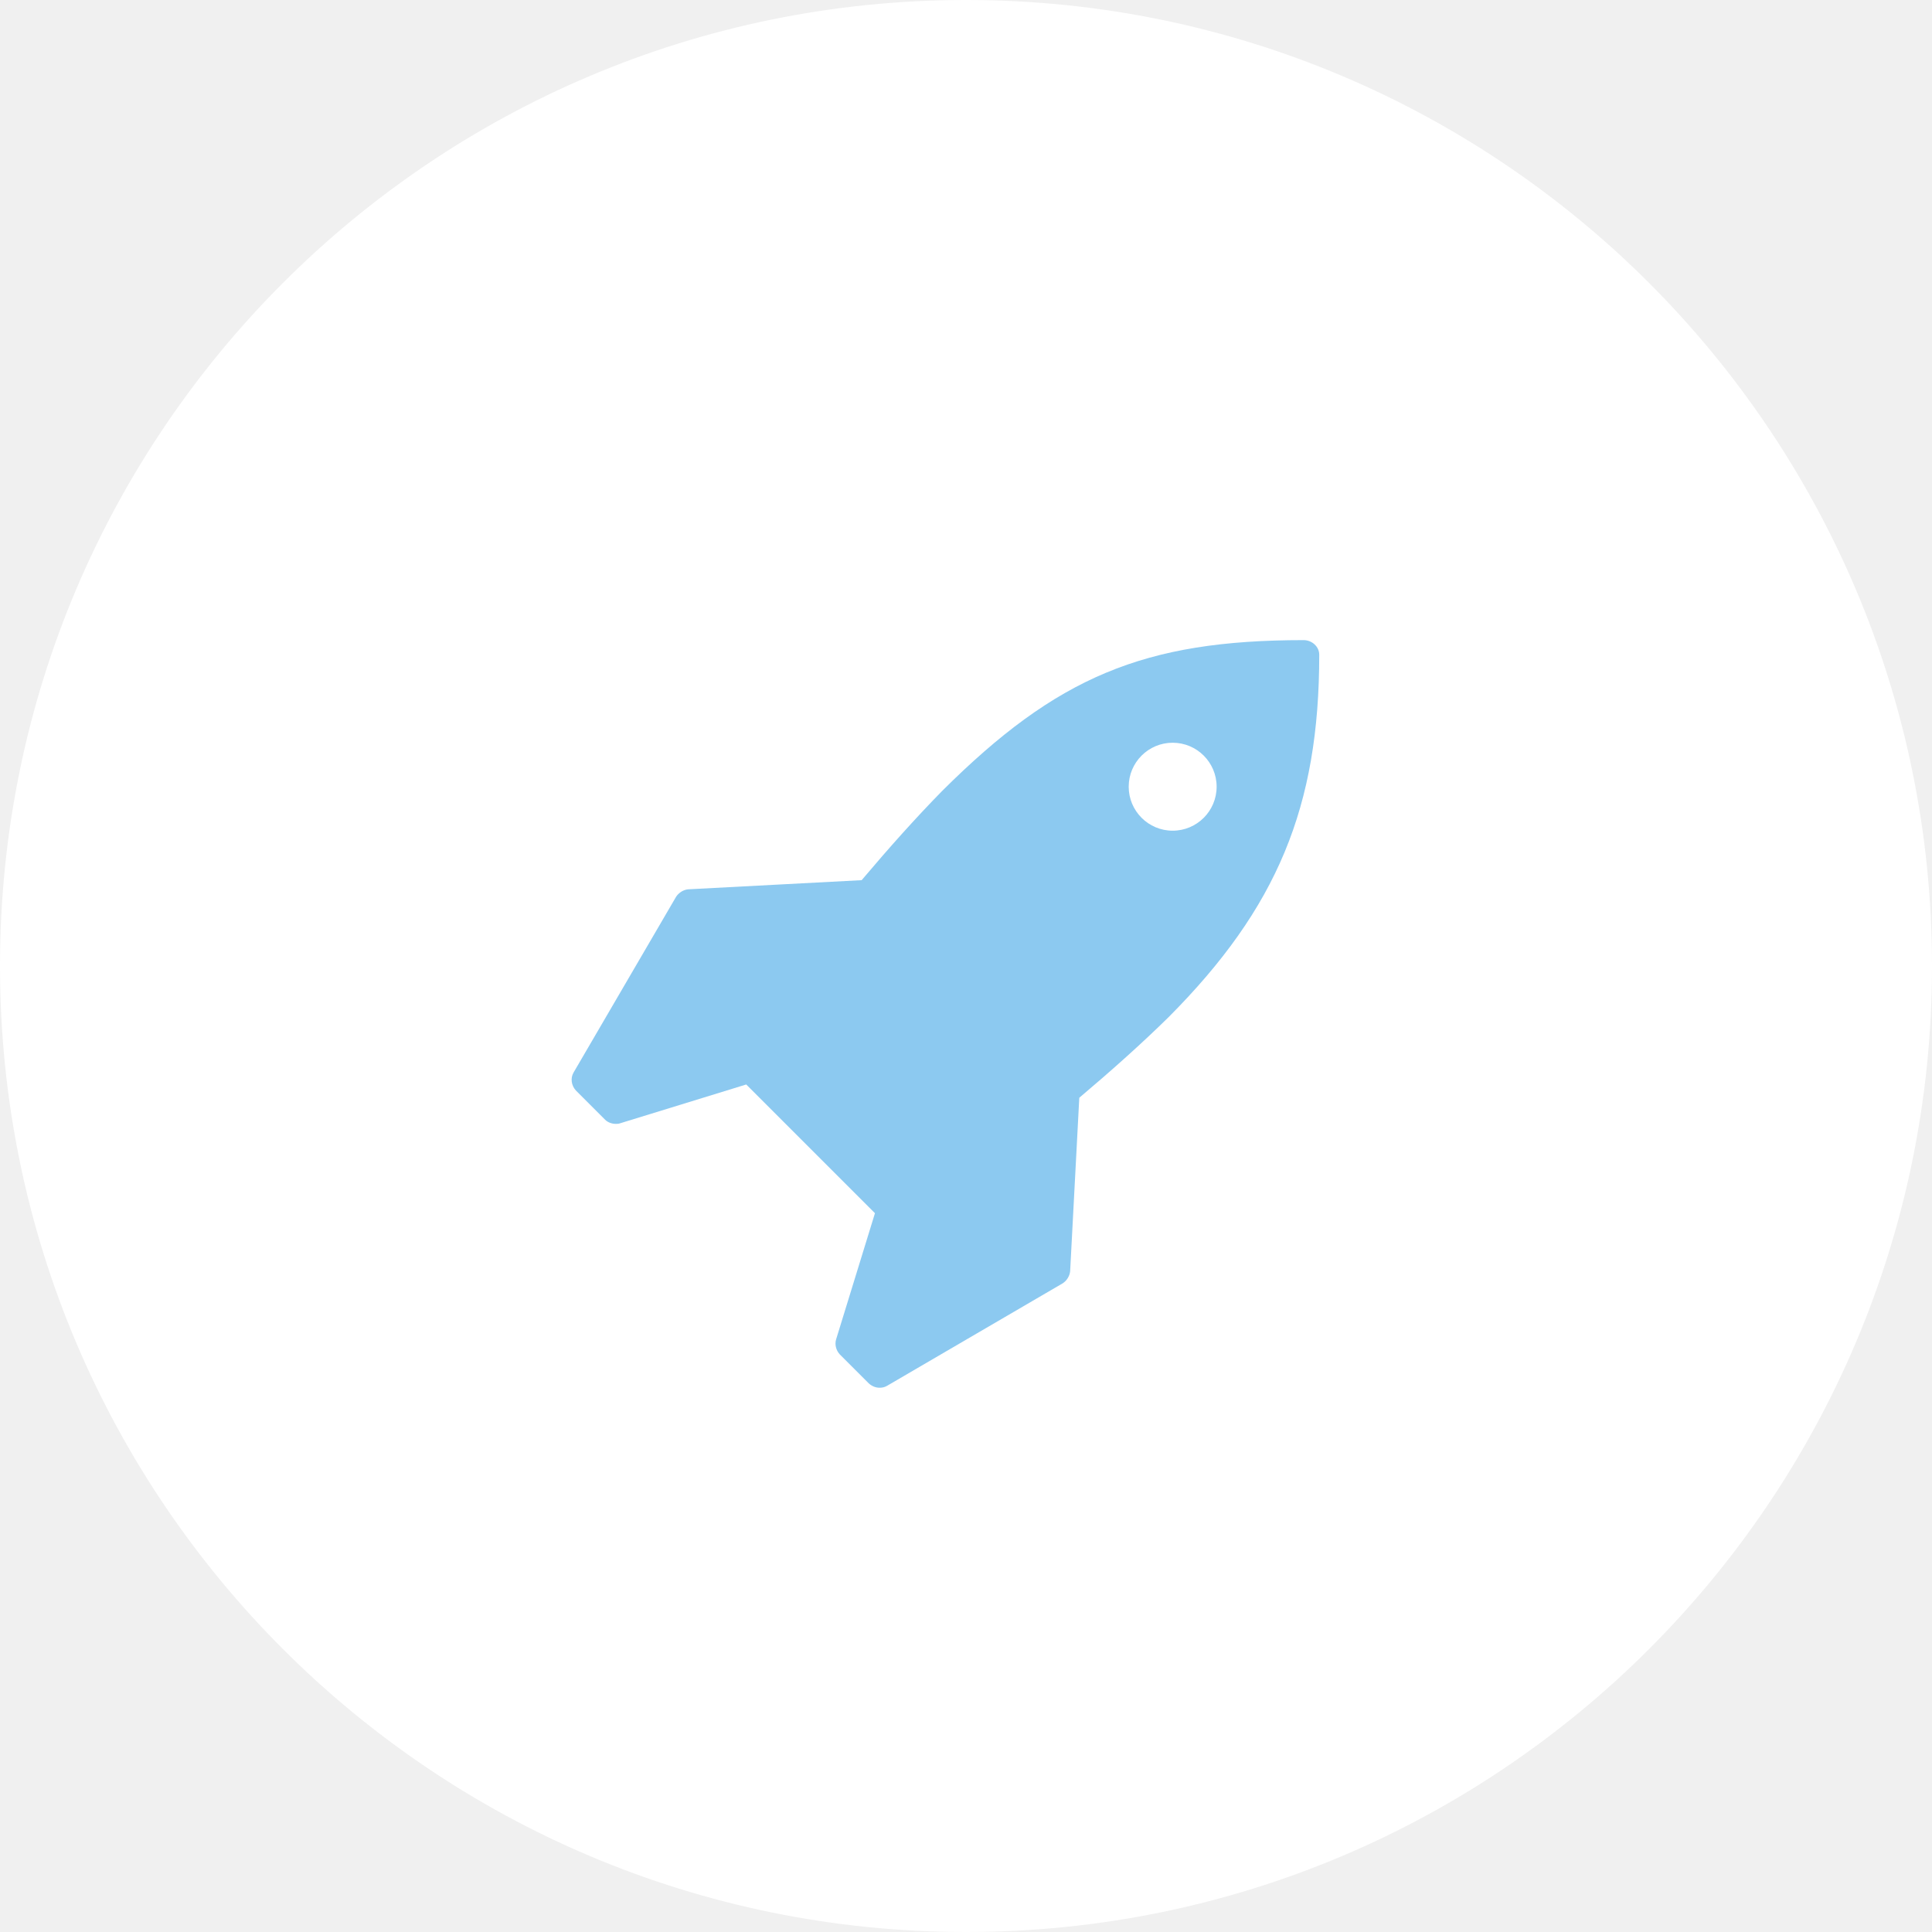
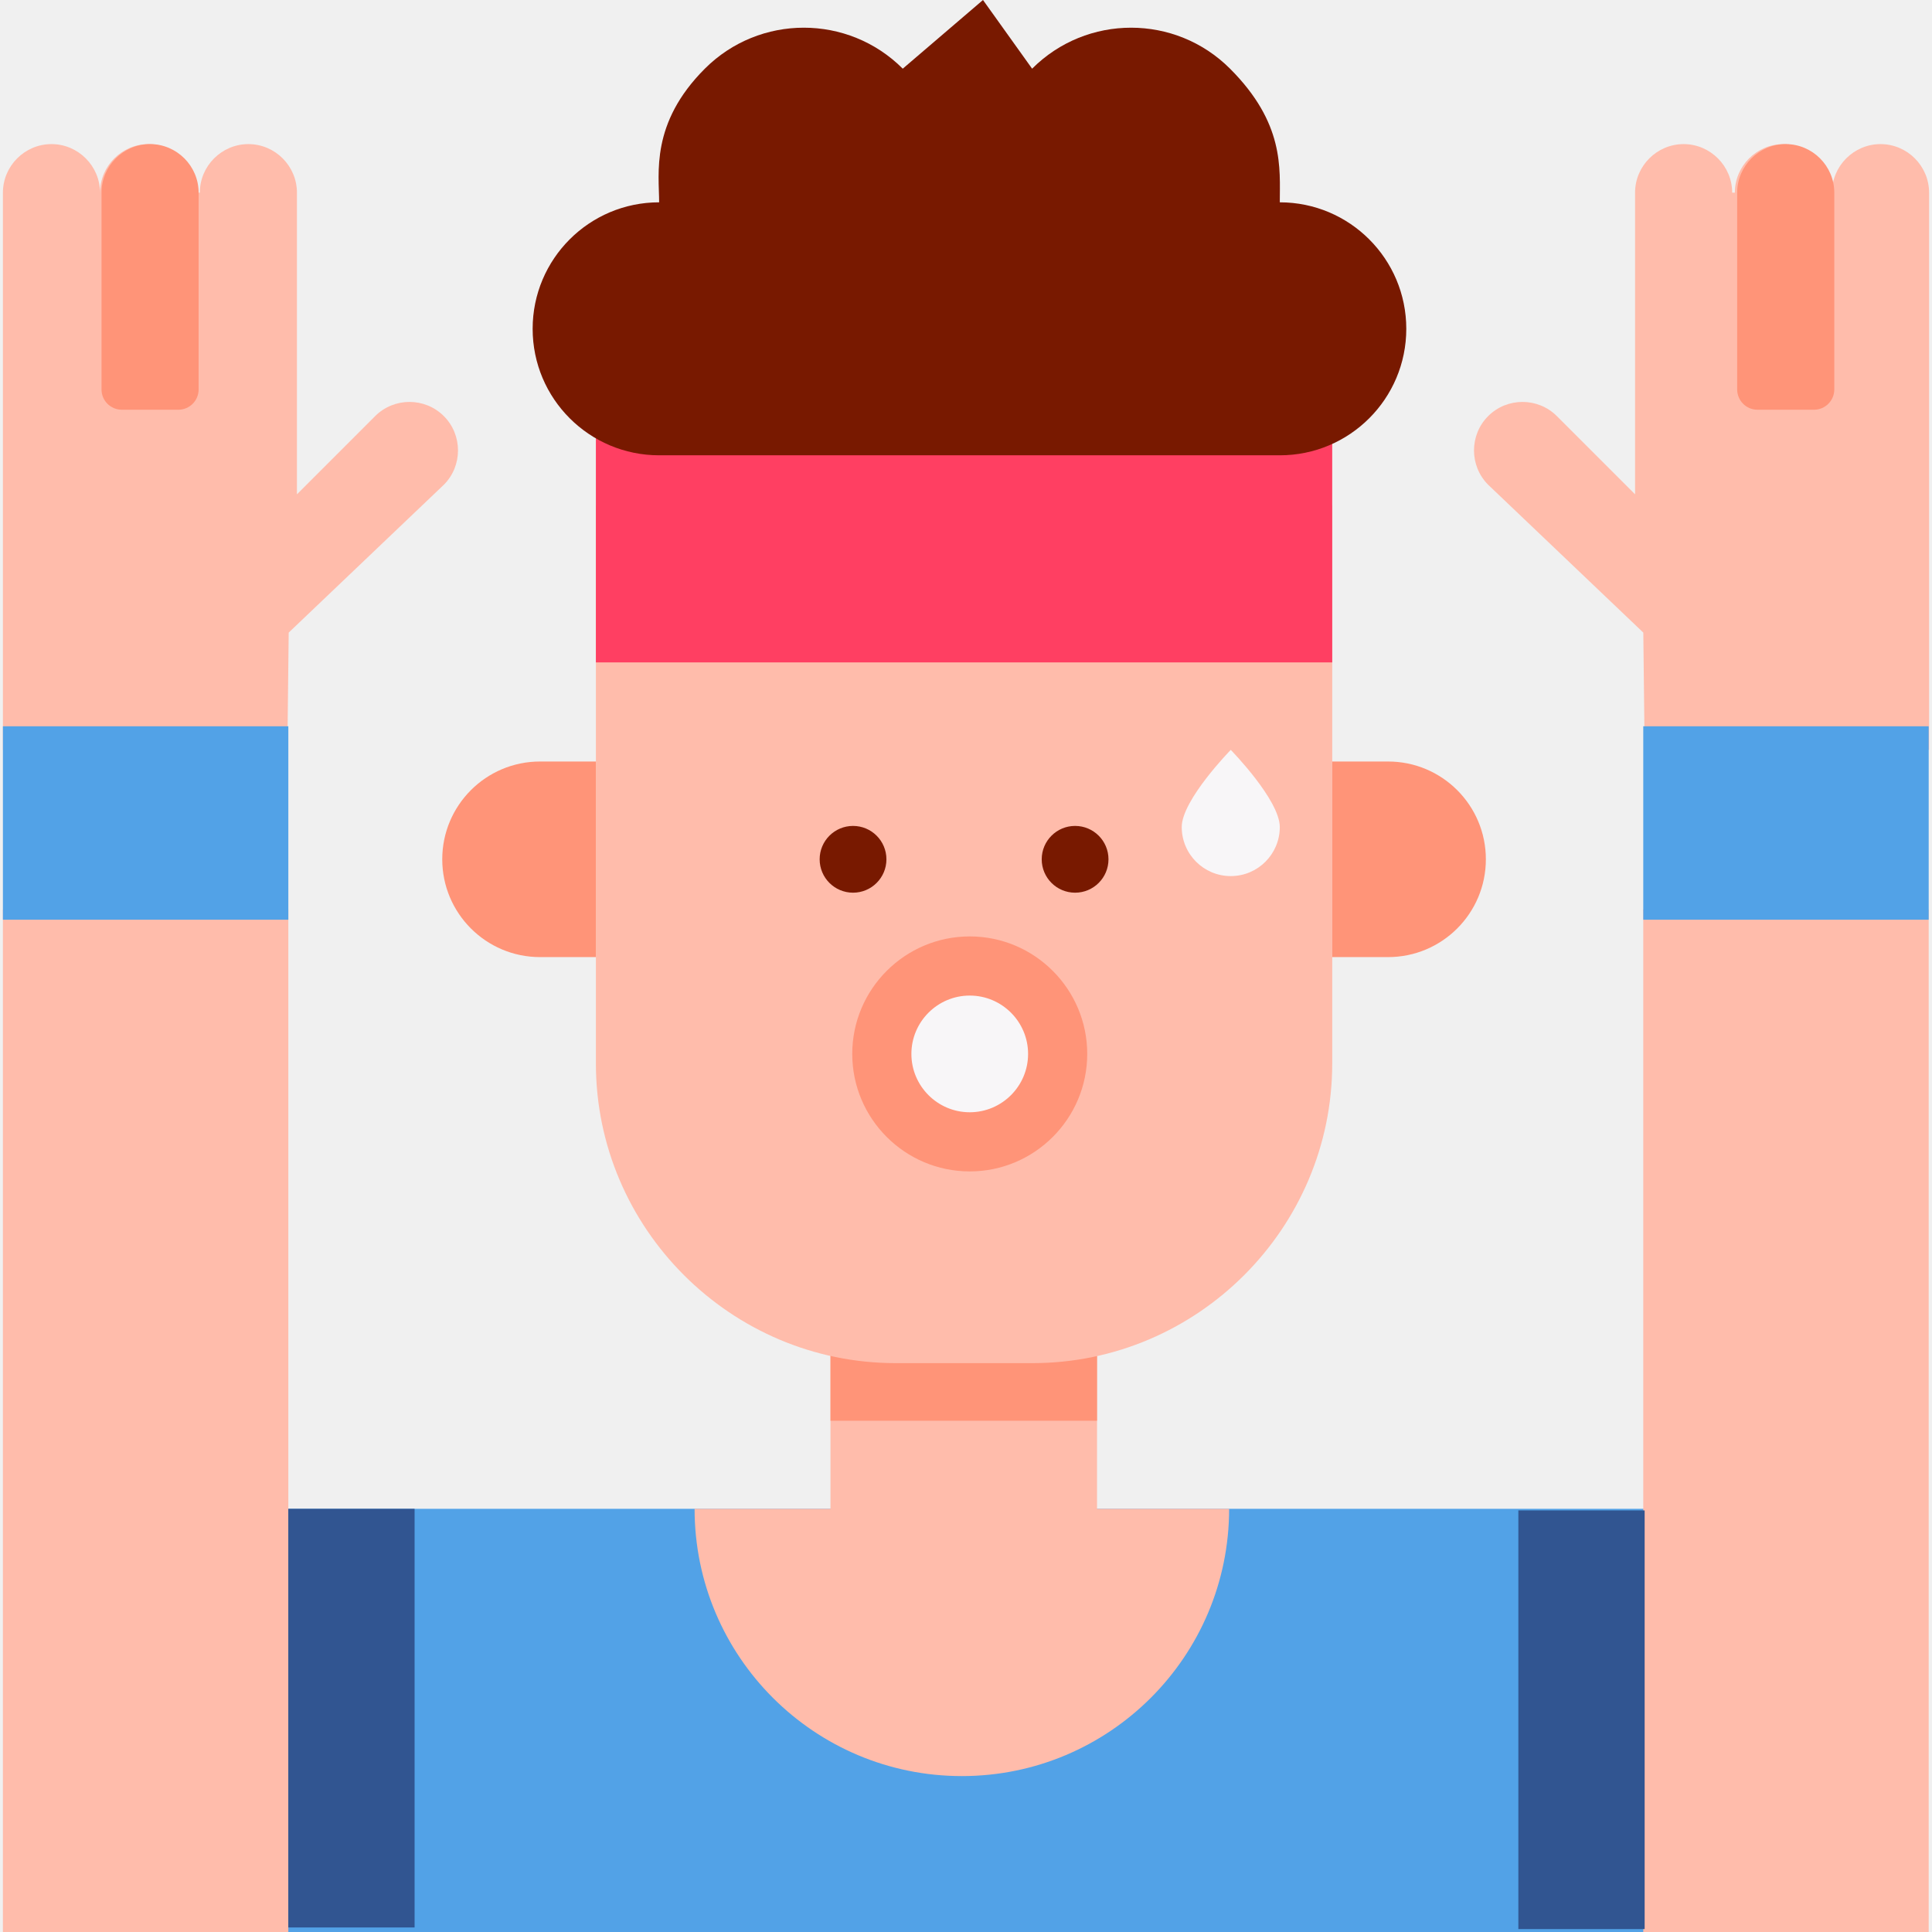
- <svg xmlns="http://www.w3.org/2000/svg" version="1.1" id="Layer_1" x="0px" y="0px" width="85px" height="85px" viewBox="0 0 80 80" enable-background="new 0 0 80 80" xml:space="preserve">
+ <svg xmlns="http://www.w3.org/2000/svg" version="1.1" id="Layer_1" x="0px" y="0px" viewBox="0 0 512 512" style="enable-background:new 0 0 512 512;" xml:space="preserve">
+   <polygon style="fill:#52A2E7;" points="298.364,399.851 473.301,399.851 473.301,512 39.376,512 39.376,399.851 213.002,399.851 " />
  <g>
-     <path fill="#FFFFFF" d="M40,0c22.091,0,40,17.909,40,40S62.091,80,40,80S0,62.091,0,40S17.909,0,40,0z" />
+     <path style="fill:#FFBCAB;" d="M26.509,51.056c0-7.077-5.791-12.868-12.868-12.868l0,0c-7.077,0-12.868,5.791-12.868,12.868v57.529   v90.14h75.38l0.355-31.08l41.112-39.178c5.005-5.005,5.005-13.194,0-18.198l0,0c-5.005-5.005-13.194-5.005-18.198,0l-20.73,20.73   v-22.412v-57.53c0-7.077-5.791-12.868-12.868-12.868l0,0c-7.077,0-12.868,5.791-12.868,12.868h-0.709   c0-7.077-5.791-12.868-12.868-12.868l0,0C32.299,38.188,26.509,43.979,26.509,51.056z" />
+     <rect x="0.772" y="241.027" style="fill:#FFBCAB;" width="75.64" height="270.973" />
+     <rect x="435.483" y="241.027" style="fill:#FFBCAB;" width="75.64" height="270.973" />
+     <rect x="220.087" y="345.725" style="fill:#FFBCAB;" width="70.635" height="68.723" />
+     <path style="fill:#FFBCAB;" d="M325.731,399.851c0,39.118-31.712,70.829-70.829,70.829s-70.829-31.712-70.829-70.829H325.731z" />
+   </g>
+   <path style="fill:#FF9478;" d="M26.902,103.206v-52.15c0-7.077,5.791-12.868,12.868-12.868l0,0c7.077,0,12.868,5.791,12.868,12.868  v52.15c0,2.971-2.408,5.379-5.379,5.379H32.282C29.311,108.585,26.902,106.176,26.902,103.206z" />
+   <path style="fill:#FFBCAB;" d="M485.492,51.056c0-7.077,5.791-12.868,12.868-12.868l0,0c7.077,0,12.868,5.791,12.868,12.868v57.529  v90.14h-75.38l-0.355-31.08l-41.112-39.178c-5.004-5.005-5.004-13.194,0-18.198l0,0c5.005-5.005,13.194-5.005,18.198,0l20.73,20.73  v-22.412v-57.53c0-7.077,5.791-12.868,12.868-12.868l0,0c7.077,0,12.868,5.791,12.868,12.868h0.709  c0-7.077,5.791-12.868,12.868-12.868l0,0C479.702,38.188,485.492,43.979,485.492,51.056z" />
+   <path style="fill:#FF9478;" d="M486.106,103.206v-52.15c0-7.077-5.791-12.868-12.868-12.868l0,0  c-7.077,0-12.868,5.791-12.868,12.868v52.15c0,2.971,2.409,5.379,5.379,5.379h14.979  C483.697,108.585,486.106,106.176,486.106,103.206z" />
+   <g>
+     <rect x="0.772" y="192.47" style="fill:#52A2E7;" width="75.64" height="51.263" />
+     <rect x="435.483" y="192.47" style="fill:#52A2E7;" width="75.64" height="51.263" />
+   </g>
+   <rect x="220.087" y="332.8" style="fill:#FF9478;" width="70.635" height="43.714" />
+   <path style="fill:#FFBCAB;" d="M353.054,133.868V281.83c0,43.677-35.736,79.412-79.412,79.412h-36.312  c-43.677,0-79.412-35.736-79.412-79.412V133.868H353.054z" />
+   <rect x="157.916" y="110.216" style="fill:#FF3F62;" width="195.135" height="65.327" />
+   <g>
+     <circle style="fill:#781900;" cx="226.064" cy="227.725" r="8.847" />
+     <circle style="fill:#781900;" cx="284.913" cy="227.725" r="8.847" />
+     <path style="fill:#781900;" d="M339.159,120.661c18.513,0,33.522-15.009,33.522-33.522s-15.009-33.522-33.522-33.522l0,0   c0-8.981,1.291-20.932-13.191-35.416c-14.482-14.482-37.964-14.482-52.447,0L260.502,0L239.24,18.2   c-14.482-14.482-37.964-14.482-52.447,0s-12.115,27.783-12.115,35.416l0,0c-18.514,0-33.522,15.009-33.522,33.522   s15.009,33.522,33.522,33.522H339.159z" />
+   </g>
+   <path style="fill:#F8F6F8;" d="M339.159,219.179c0,7.176-5.818,12.994-12.994,12.994s-12.994-5.818-12.994-12.994  c0-7.176,12.994-20.454,12.994-20.454S339.159,212.002,339.159,219.179z" />
+   <g>
+     <path style="fill:#FF9478;" d="M143.119,253.642c-14.313,0-25.917-11.604-25.917-25.917c0-14.313,11.604-25.917,25.917-25.917   h14.798v51.833L143.119,253.642L143.119,253.642z" />
+     <path style="fill:#FF9478;" d="M367.853,201.808c14.313,0,25.917,11.604,25.917,25.917s-11.604,25.917-25.917,25.917h-14.798   v-51.833L367.853,201.808L367.853,201.808z" />
+   </g>
+   <circle style="fill:#F8F6F8;" cx="256.993" cy="279.301" r="21.335" />
+   <path style="fill:#FF9478;" d="M256.991,310.435c-17.169,0-31.136-13.967-31.136-31.136c0-17.169,13.967-31.137,31.136-31.137  s31.136,13.968,31.136,31.137C288.127,296.468,274.16,310.435,256.991,310.435z M256.991,263.837  c-8.525,0-15.462,6.937-15.462,15.463c0,8.525,6.937,15.462,15.462,15.462c8.525,0,15.462-6.937,15.462-15.462  C272.453,270.773,265.516,263.837,256.991,263.837z" />
+   <g>
+     <rect x="76.403" y="399.851" style="fill:#315591;" width="33.468" height="110.947" />
+     <rect x="402.38" y="400.279" style="fill:#315591;" width="33.468" height="110.947" />
  </g>
  <g>
-     <path fill="#8cc9f0" d="M50.378,32.576c0,1.005-0.815,1.821-1.821,1.821c-1.005,0-1.82-0.816-1.82-1.821    c0-1.005,0.815-1.821,1.82-1.821C49.563,30.755,50.378,31.571,50.378,32.576z M54.627,27.113c0-0.341-0.304-0.607-0.646-0.607    c-6.601,0-10.223,1.518-14.964,6.241c-1.081,1.1-2.2,2.352-3.338,3.699l-7.188,0.379c-0.19,0.019-0.379,0.133-0.493,0.304    l-4.249,7.284c-0.133,0.228-0.095,0.53,0.095,0.739l1.214,1.215c0.114,0.113,0.285,0.17,0.437,0.17c0.057,0,0.114,0,0.17-0.02    l5.235-1.611l5.33,5.33l-1.612,5.236c-0.057,0.209,0,0.437,0.152,0.606l1.214,1.214c0.133,0.114,0.284,0.171,0.436,0.171    c0.114,0,0.208-0.021,0.304-0.075l7.283-4.25c0.171-0.113,0.284-0.304,0.305-0.492l0.379-7.19c1.347-1.138,2.599-2.257,3.699-3.339    C52.882,37.603,54.627,33.411,54.627,27.113z" />
-   </g>
+ </g>
+   <g>
+ </g>
+   <g>
+ </g>
+   <g>
+ </g>
+   <g>
+ </g>
+   <g>
+ </g>
+   <g>
+ </g>
+   <g>
+ </g>
+   <g>
+ </g>
+   <g>
+ </g>
+   <g>
+ </g>
+   <g>
+ </g>
+   <g>
+ </g>
+   <g>
+ </g>
+   <g>
+ </g>
</svg>
